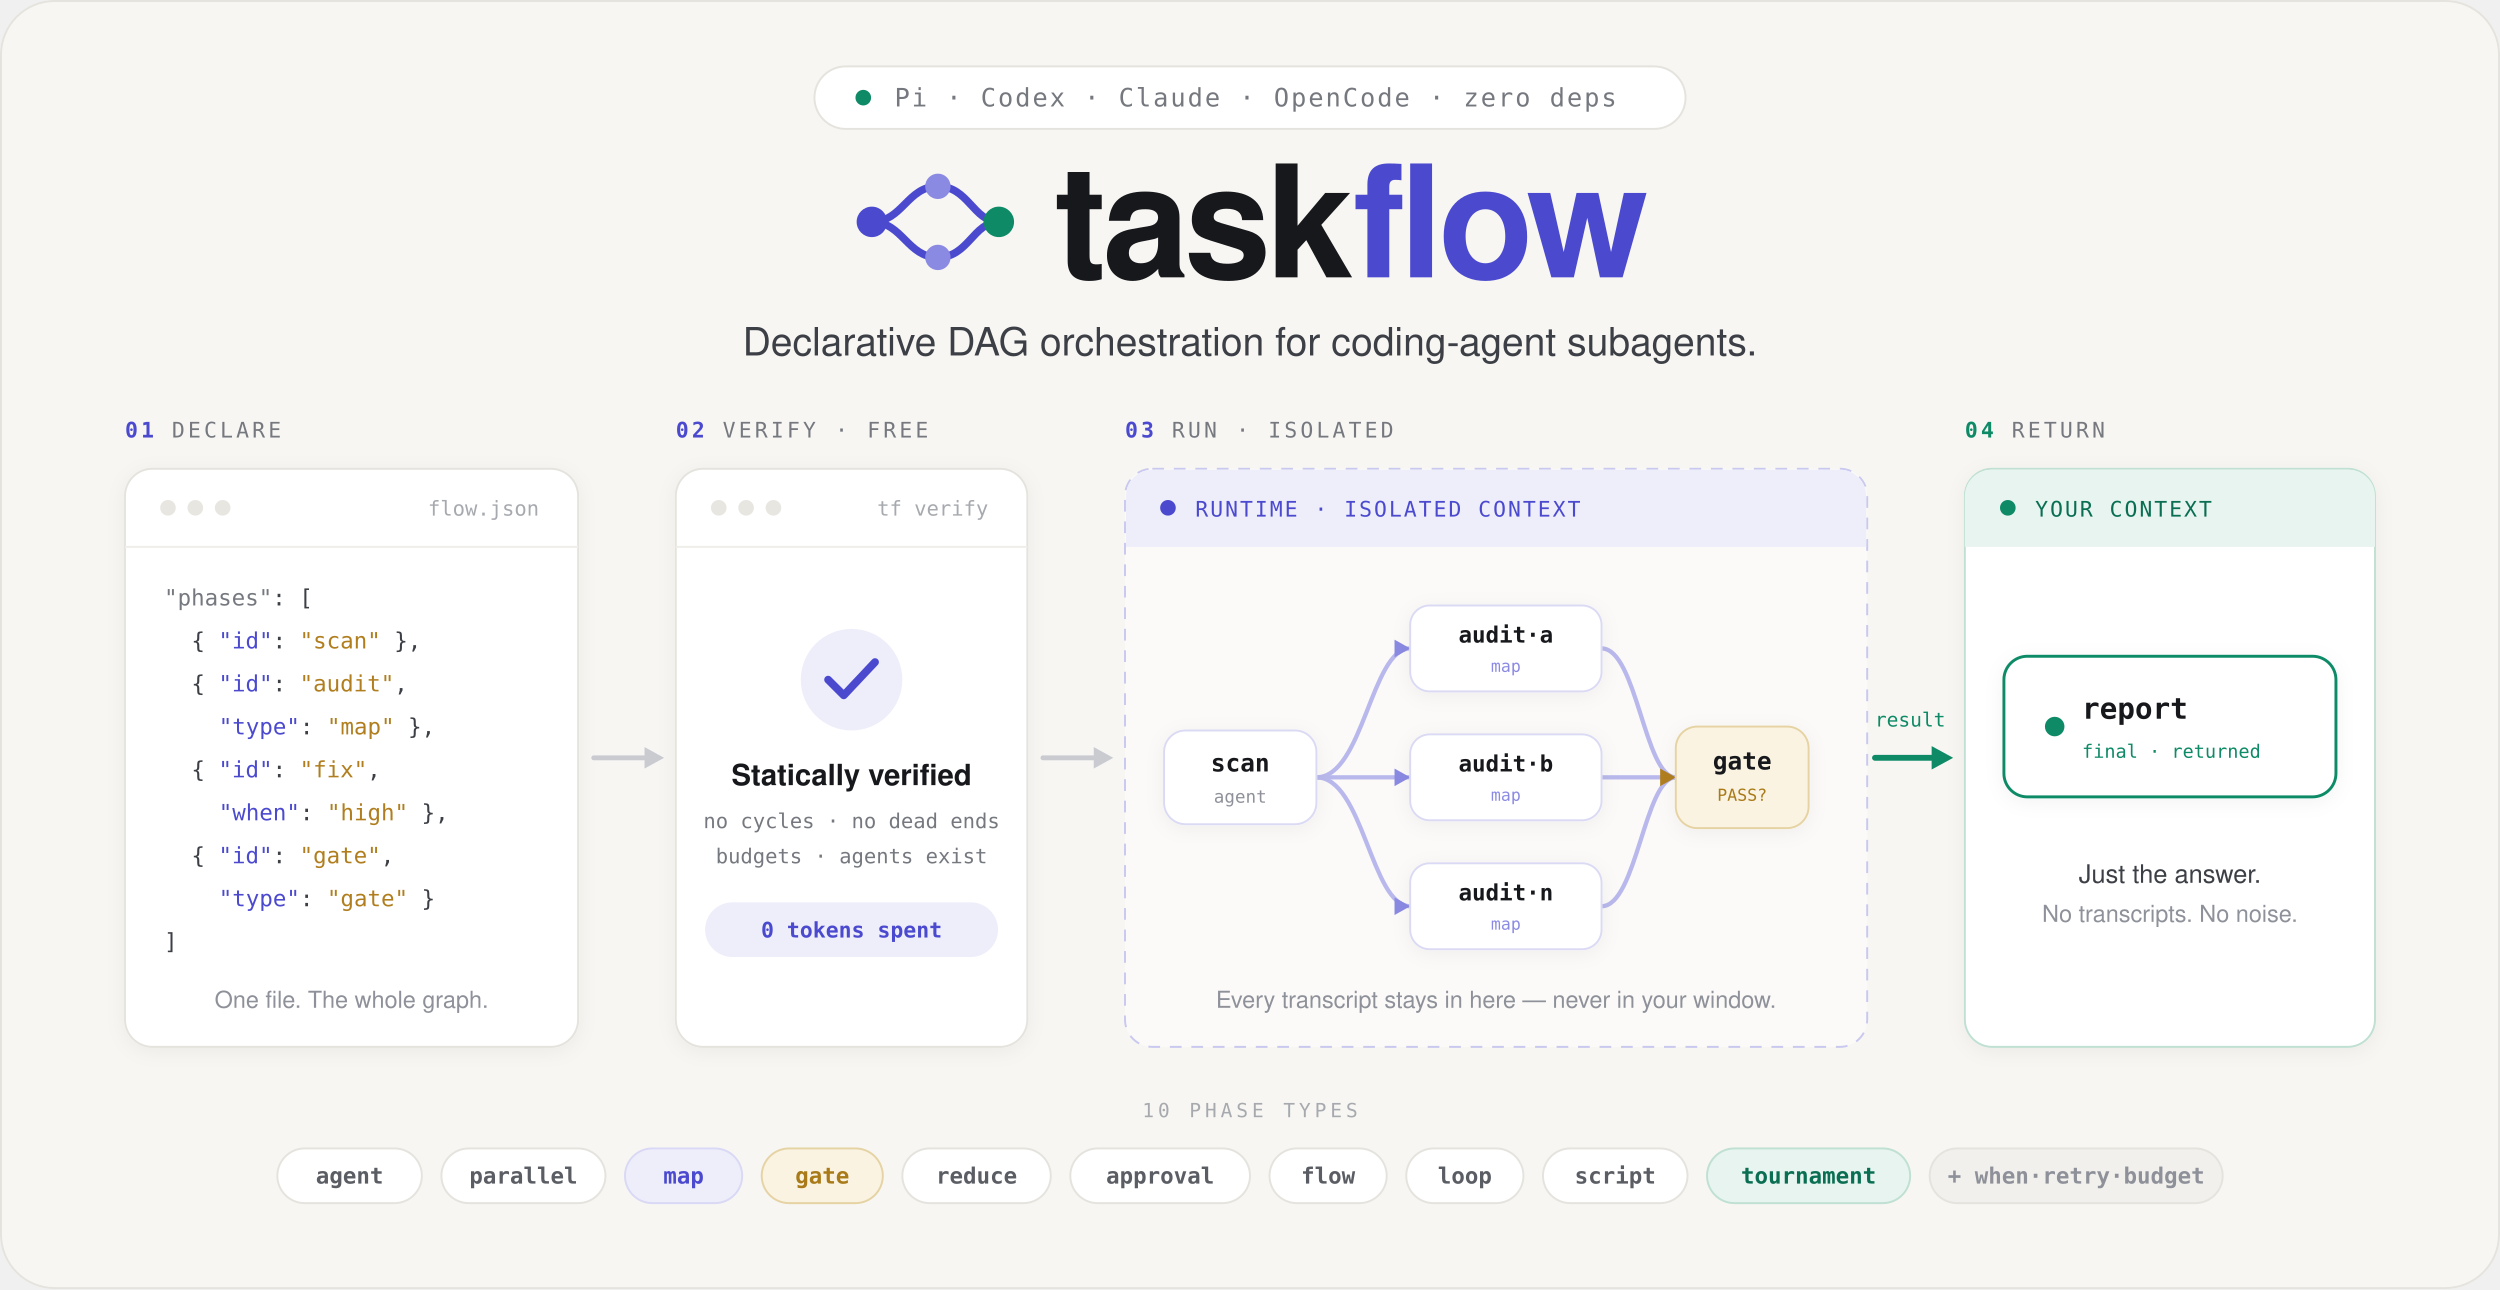
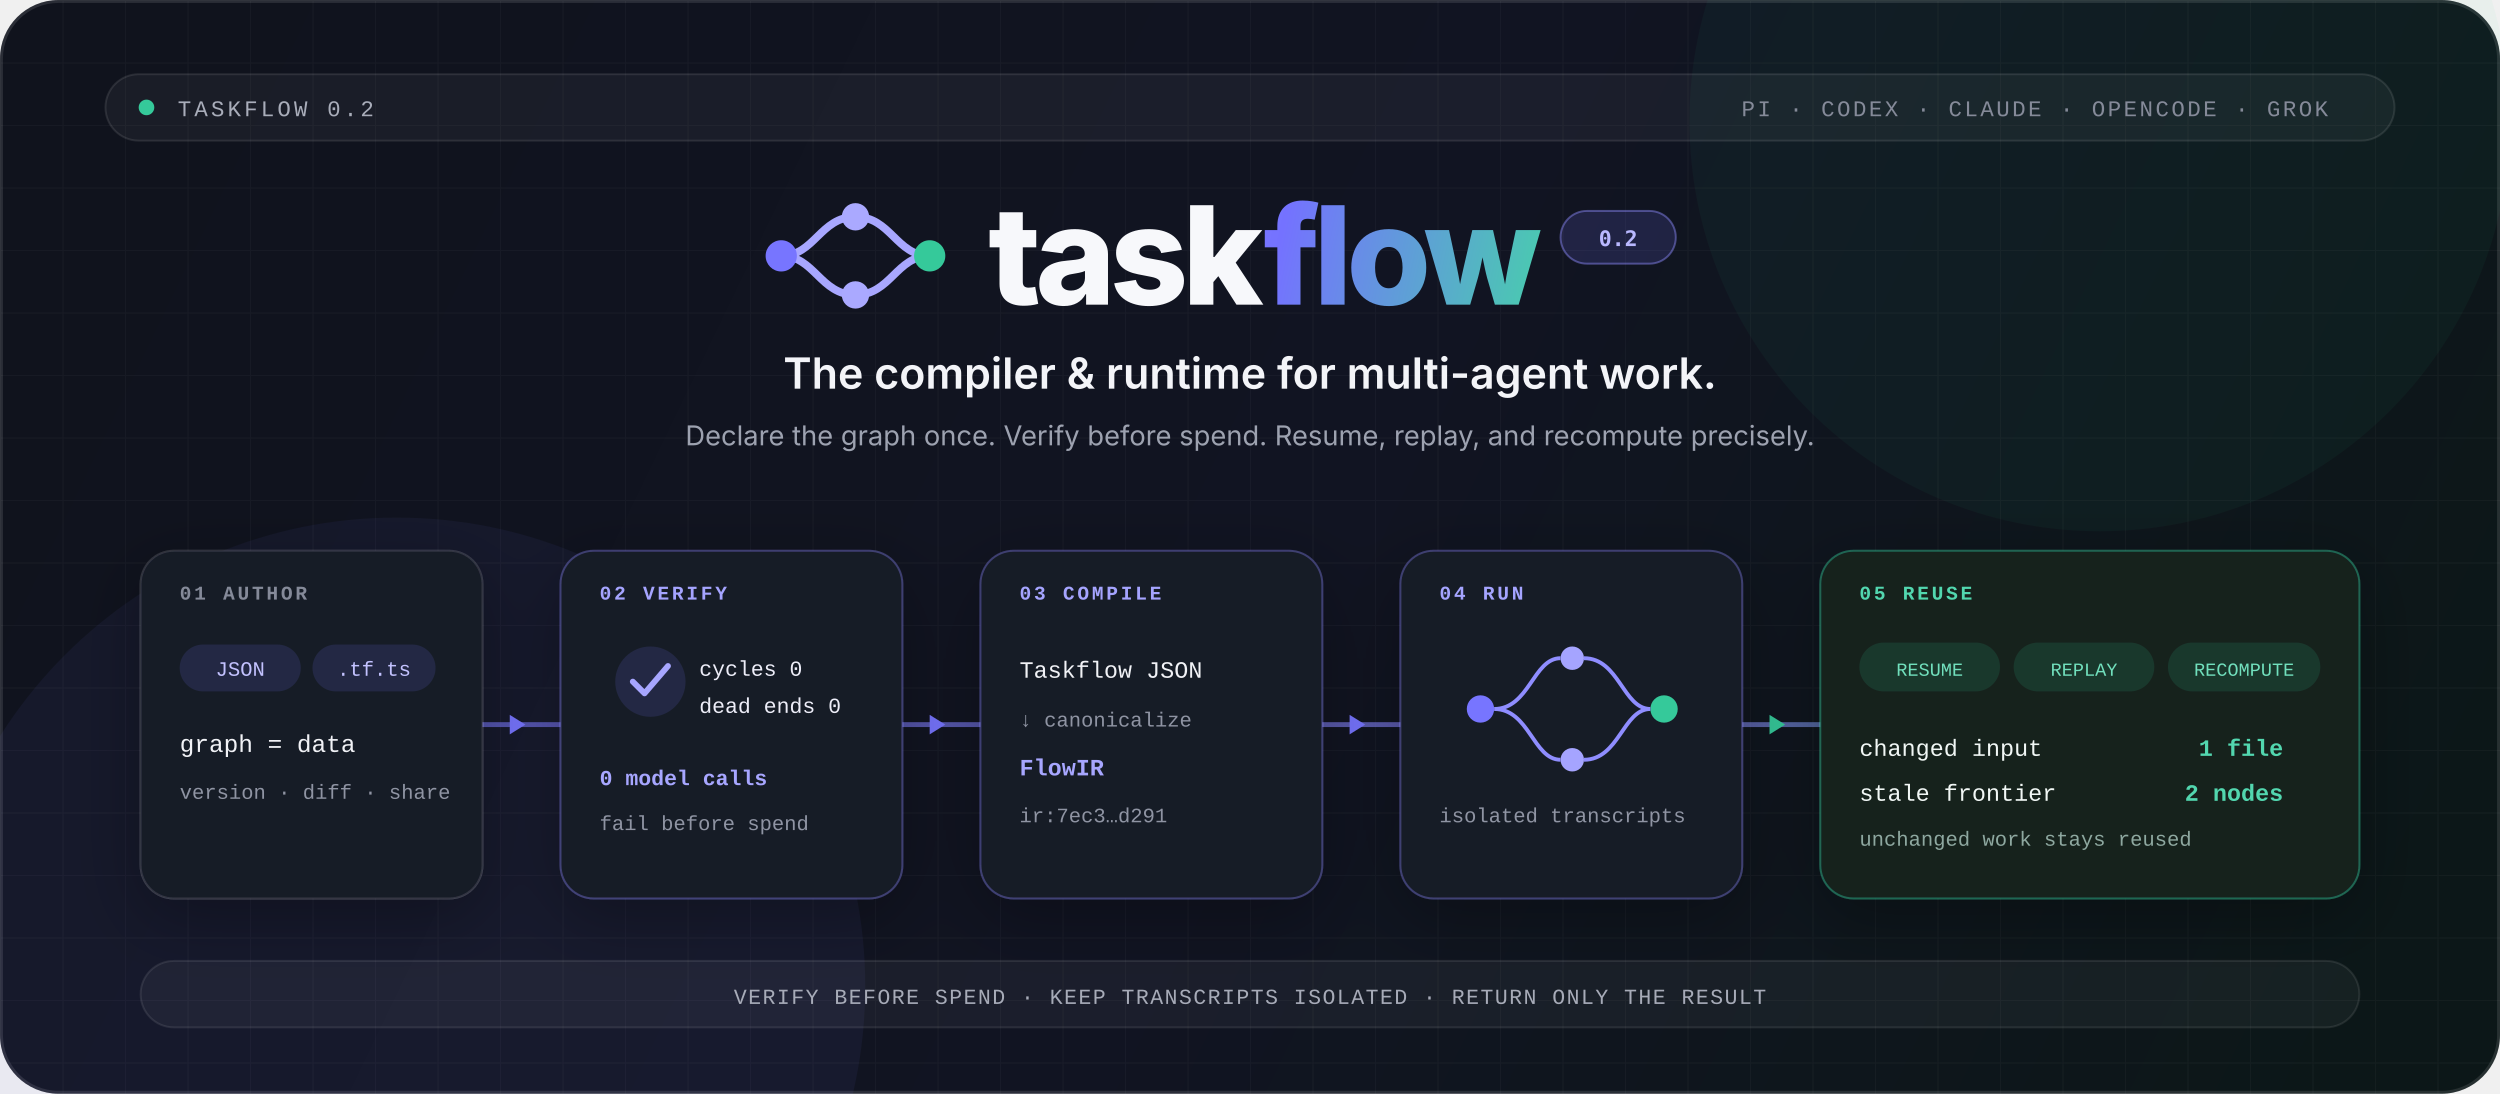
- <svg xmlns="http://www.w3.org/2000/svg" width="1280" height="660" viewBox="0 0 1280 660" fill="none" role="img" aria-label="taskflow — declare one JSON graph, it is statically verified for zero tokens, runs isolated in the runtime, and only the final result returns to your context. 10 phase types, zero deps, runs on Pi, Codex, Claude Code, and OpenCode.">
+ <svg xmlns="http://www.w3.org/2000/svg" width="1280" height="560" viewBox="0 0 1280 560" fill="none" role="img" aria-label="taskflow 0.2 — author in JSON or TypeScript, verify before model spend, compile to FlowIR, run isolated, then resume, replay, or recompute the stale frontier across Pi, Codex, Claude Code, OpenCode, and Grok Build.">
  <defs>
-     <filter id="card" x="-20%" y="-20%" width="140%" height="140%">
-       <feDropShadow dx="0" dy="2" stdDeviation="5" flood-color="#1B1D29" flood-opacity="0.05" />
+     <linearGradient id="bg" x1="80" y1="20" x2="1200" y2="560" gradientUnits="userSpaceOnUse">
+       <stop stop-color="#10131D" />
+       <stop offset="0.52" stop-color="#111422" />
+       <stop offset="1" stop-color="#0C1718" />
+     </linearGradient>
+     <linearGradient id="brand" x1="472" y1="112" x2="795" y2="182" gradientUnits="userSpaceOnUse">
+       <stop stop-color="#A8A7FF" />
+       <stop offset="0.55" stop-color="#7472FF" />
+       <stop offset="1" stop-color="#45D4A7" />
+     </linearGradient>
+     <linearGradient id="flow" x1="113" y1="371" x2="1168" y2="371" gradientUnits="userSpaceOnUse">
+       <stop stop-color="#7775FF" />
+       <stop offset="0.72" stop-color="#8B89FF" />
+       <stop offset="1" stop-color="#34C99A" />
+     </linearGradient>
+     <filter id="shadow" x="-20%" y="-30%" width="140%" height="170%">
+       <feDropShadow dx="0" dy="10" stdDeviation="18" flood-color="#000000" flood-opacity="0.3" />
    </filter>
+     <pattern id="grid" width="32" height="32" patternUnits="userSpaceOnUse">
+       <path d="M32 0H0V32" stroke="#FFFFFF" stroke-opacity="0.035" />
+     </pattern>
  </defs>
-   <rect width="1280" height="660" rx="28" fill="#F7F6F3" />
-   <rect x="0.5" y="0.5" width="1279" height="659" rx="27.5" stroke="#E5E3DD" />
-   <rect x="417" y="34" width="446" height="32" rx="16" fill="#FFFFFF" stroke="#E5E3DD" />
-   <circle cx="442" cy="50" r="4" fill="#0E8A66" />
-   <text x="458" y="54.5" font-family="'SF Mono',Menlo,monospace" font-size="13" letter-spacing="1" fill="#75787E">Pi · Codex · Claude · OpenCode · zero deps</text>
-   <g transform="translate(436,85) scale(1.3)">
-     <path d="M8 22 C20 22, 22 8, 34 8 M8 22 C20 22, 22 36, 34 36 M34 8 C46 8, 48 22, 58 22 M34 36 C46 36, 48 22, 58 22" stroke="#4B4ACF" stroke-width="3" fill="none" stroke-linecap="round" />
-     <circle cx="8" cy="22" r="6" fill="#4B4ACF" />
-     <circle cx="34" cy="8" r="5" fill="#8B8AE3" />
-     <circle cx="34" cy="36" r="5" fill="#8B8AE3" />
-     <circle cx="58" cy="22" r="6" fill="#0E8A66" />
+   <rect width="1280" height="560" rx="30" fill="url(#bg)" />
+   <rect x="0.75" y="0.75" width="1278.5" height="558.5" rx="29.25" stroke="#FFFFFF" stroke-opacity="0.11" stroke-width="1.5" />
+   <rect width="1280" height="560" rx="30" fill="url(#grid)" />
+   <circle cx="1075" cy="62" r="210" fill="#35C99A" fill-opacity="0.045" />
+   <circle cx="203" cy="505" r="240" fill="#7775FF" fill-opacity="0.06" />
+   <g transform="translate(54 38)">
+     <rect width="1172" height="34" rx="17" fill="#FFFFFF" fill-opacity="0.045" stroke="#FFFFFF" stroke-opacity="0.1" />
+     <circle cx="21" cy="17" r="4" fill="#35C99A" />
+     <text x="37" y="21.5" font-family="SFMono-Regular,Consolas,Liberation Mono,monospace" font-size="11.5" letter-spacing="1.6" fill="#A9ADBA">TASKFLOW 0.2</text>
+     <text x="1138" y="21.5" text-anchor="end" font-family="SFMono-Regular,Consolas,Liberation Mono,monospace" font-size="11.5" letter-spacing="1.25" fill="#858A99">PI  ·  CODEX  ·  CLAUDE  ·  OPENCODE  ·  GROK</text>
  </g>
-   <text x="540" y="142" font-family="'Helvetica Neue',Helvetica,Arial,sans-serif" font-size="80" font-weight="700" letter-spacing="-2.5" fill="#17181C">task<tspan fill="#4B4ACF">flow</tspan>
+   <g transform="translate(392 103)">
+     <path d="M8 28C25 28 28 8 46 8M8 28C25 28 28 48 46 48M46 8C64 8 67 28 84 28M46 48C64 48 67 28 84 28" stroke="url(#brand)" stroke-width="4" stroke-linecap="round" />
+     <circle cx="8" cy="28" r="8" fill="#7775FF" />
+     <circle cx="46" cy="8" r="7" fill="#AAA9FF" />
+     <circle cx="46" cy="48" r="7" fill="#AAA9FF" />
+     <circle cx="84" cy="28" r="8" fill="#35C99A" />
+   </g>
+   <text x="506" y="156" font-family="Inter,Helvetica Neue,Arial,sans-serif" font-size="70" font-weight="760" letter-spacing="-3" fill="#F7F8FB">task<tspan fill="url(#brand)">flow</tspan>
  </text>
-   <text x="640" y="182" text-anchor="middle" font-family="'Helvetica Neue',Helvetica,Arial,sans-serif" font-size="20" font-weight="500" fill="#3C3F45">Declarative DAG orchestration for coding-agent subagents.</text>
-   <g font-family="'SF Mono',Menlo,monospace" font-size="11" letter-spacing="1.6">
-     <text x="64" y="224" fill="#4B4ACF" font-weight="700">01</text>
-     <text x="88" y="224" fill="#75787E">DECLARE</text>
-     <text x="346" y="224" fill="#4B4ACF" font-weight="700">02</text>
-     <text x="370" y="224" fill="#75787E">VERIFY · FREE</text>
-     <text x="576" y="224" fill="#4B4ACF" font-weight="700">03</text>
-     <text x="600" y="224" fill="#75787E">RUN · ISOLATED</text>
-     <text x="1006" y="224" fill="#0E8A66" font-weight="700">04</text>
-     <text x="1030" y="224" fill="#75787E">RETURN</text>
+   <rect x="799" y="108" width="59" height="27" rx="13.5" fill="#7775FF" fill-opacity="0.16" stroke="#8F8DFF" stroke-opacity="0.45" />
+   <text x="828.5" y="126" text-anchor="middle" font-family="SFMono-Regular,Consolas,monospace" font-size="11" font-weight="700" fill="#B9B8FF">0.2</text>
+   <text x="640" y="199" text-anchor="middle" font-family="Inter,Helvetica Neue,Arial,sans-serif" font-size="22" font-weight="600" fill="#F3F4F8">The compiler &amp; runtime for multi-agent work.</text>
+   <text x="640" y="228" text-anchor="middle" font-family="Inter,Helvetica Neue,Arial,sans-serif" font-size="14" fill="#9DA2B0">Declare the graph once. Verify before spend. Resume, replay, and recompute precisely.</text>
+   <path d="M232 371H1048" stroke="url(#flow)" stroke-width="2.5" stroke-opacity="0.62" />
+   <g fill="#7775FF">
+     <path d="M269 371l-8-5v10z" />
+     <path d="M484 371l-8-5v10z" />
+     <path d="M699 371l-8-5v10z" />
  </g>
-   <g filter="url(#card)">
-     <rect x="64" y="240" width="232" height="296" rx="14" fill="#FFFFFF" stroke="#E5E3DD" />
+   <path d="M914 371l-8-5v10z" fill="#35C99A" />
+   <g filter="url(#shadow)">
+     <rect x="72" y="282" width="175" height="178" rx="17" fill="#171B28" stroke="#FFFFFF" stroke-opacity="0.12" />
+     <rect x="287" y="282" width="175" height="178" rx="17" fill="#171B28" stroke="#8E8CFF" stroke-opacity="0.34" />
+     <rect x="502" y="282" width="175" height="178" rx="17" fill="#171B28" stroke="#8E8CFF" stroke-opacity="0.34" />
+     <rect x="717" y="282" width="175" height="178" rx="17" fill="#171B28" stroke="#8E8CFF" stroke-opacity="0.34" />
+     <rect x="932" y="282" width="276" height="178" rx="17" fill="#13201F" stroke="#35C99A" stroke-opacity="0.42" />
  </g>
-   <circle cx="86" cy="260" r="4" fill="#E8E6E1" />
-   <circle cx="100" cy="260" r="4" fill="#E8E6E1" />
-   <circle cx="114" cy="260" r="4" fill="#E8E6E1" />
-   <text x="276" y="264" text-anchor="end" font-family="'SF Mono',Menlo,monospace" font-size="10.5" fill="#A6A9AE">flow.json</text>
-   <line x1="64" y1="280" x2="296" y2="280" stroke="#EFEEE9" />
-   <g font-family="'SF Mono',Menlo,monospace" font-size="11.5" fill="#3C3F45">
-     <text x="84" y="310">
-       <tspan fill="#75787E">"phases"</tspan>: [</text>
-     <text x="98" y="332">{ <tspan fill="#4B4ACF">"id"</tspan>: <tspan fill="#B07E1E">"scan"</tspan> },</text>
-     <text x="98" y="354">{ <tspan fill="#4B4ACF">"id"</tspan>: <tspan fill="#B07E1E">"audit"</tspan>,</text>
-     <text x="112" y="376">
-       <tspan fill="#4B4ACF">"type"</tspan>: <tspan fill="#B07E1E">"map"</tspan> },</text>
-     <text x="98" y="398">{ <tspan fill="#4B4ACF">"id"</tspan>: <tspan fill="#B07E1E">"fix"</tspan>,</text>
-     <text x="112" y="420">
-       <tspan fill="#4B4ACF">"when"</tspan>: <tspan fill="#B07E1E">"high"</tspan> },</text>
-     <text x="98" y="442">{ <tspan fill="#4B4ACF">"id"</tspan>: <tspan fill="#B07E1E">"gate"</tspan>,</text>
-     <text x="112" y="464">
-       <tspan fill="#4B4ACF">"type"</tspan>: <tspan fill="#B07E1E">"gate"</tspan> }</text>
-     <text x="84" y="486">]</text>
+   <g font-family="SFMono-Regular,Consolas,Liberation Mono,monospace">
+     <text x="92" y="307" font-size="10" font-weight="700" letter-spacing="1.4" fill="#858A99">01  AUTHOR</text>
+     <text x="307" y="307" font-size="10" font-weight="700" letter-spacing="1.4" fill="#A5A4FF">02  VERIFY</text>
+     <text x="522" y="307" font-size="10" font-weight="700" letter-spacing="1.4" fill="#A5A4FF">03  COMPILE</text>
+     <text x="737" y="307" font-size="10" font-weight="700" letter-spacing="1.4" fill="#A5A4FF">04  RUN</text>
+     <text x="952" y="307" font-size="10" font-weight="700" letter-spacing="1.4" fill="#52D7AF">05  REUSE</text>
+     <rect x="92" y="330" width="62" height="24" rx="12" fill="#7775FF" fill-opacity="0.14" />
+     <rect x="160" y="330" width="63" height="24" rx="12" fill="#7775FF" fill-opacity="0.14" />
+     <text x="123" y="346" text-anchor="middle" font-size="10.5" fill="#C3C2FF">JSON</text>
+     <text x="191.5" y="346" text-anchor="middle" font-size="10.5" fill="#C3C2FF">.tf.ts</text>
+     <text x="92" y="385" font-size="12.5" fill="#F1F2F6">graph = data</text>
+     <text x="92" y="409" font-size="10.5" fill="#8F94A3">version · diff · share</text>
+     <circle cx="333" cy="349" r="18" fill="#7775FF" fill-opacity="0.14" />
+     <path d="M324 349l6 6 12-14" stroke="#A7A6FF" stroke-width="3" stroke-linecap="round" stroke-linejoin="round" />
+     <text x="358" y="346" font-size="11" fill="#EDEDF8">cycles      0</text>
+     <text x="358" y="365" font-size="11" fill="#EDEDF8">dead ends   0</text>
+     <text x="307" y="402" font-size="11" font-weight="700" fill="#A7A6FF">0 model calls</text>
+     <text x="307" y="425" font-size="10.5" fill="#8F94A3">fail before spend</text>
+     <text x="522" y="347" font-size="12" fill="#F1F2F6">Taskflow JSON</text>
+     <text x="522" y="372" font-size="10.5" fill="#8F94A3">↓ canonicalize</text>
+     <text x="522" y="397" font-size="12" font-weight="700" fill="#A7A6FF">FlowIR</text>
+     <text x="522" y="421" font-size="10.5" fill="#8F94A3">ir:7ec3…d291</text>
+     <circle cx="758" cy="363" r="7" fill="#7775FF" />
+     <circle cx="805" cy="337" r="6" fill="#A5A4FF" />
+     <circle cx="805" cy="389" r="6" fill="#A5A4FF" />
+     <circle cx="852" cy="363" r="7" fill="#35C99A" />
+     <path d="M765 363C783 363 785 337 799 337M765 363C783 363 785 389 799 389M811 337C829 337 831 363 845 363M811 389C829 389 831 363 845 363" stroke="#8F8DFF" stroke-width="2" />
+     <text x="737" y="421" font-size="10.5" fill="#8F94A3">isolated transcripts</text>
+     <rect x="952" y="329" width="72" height="25" rx="12.5" fill="#35C99A" fill-opacity="0.13" />
+     <rect x="1031" y="329" width="72" height="25" rx="12.5" fill="#35C99A" fill-opacity="0.13" />
+     <rect x="1110" y="329" width="78" height="25" rx="12.5" fill="#35C99A" fill-opacity="0.13" />
+     <text x="988" y="346" text-anchor="middle" font-size="9.5" fill="#71E0BD">RESUME</text>
+     <text x="1067" y="346" text-anchor="middle" font-size="9.5" fill="#71E0BD">REPLAY</text>
+     <text x="1149" y="346" text-anchor="middle" font-size="9.5" fill="#71E0BD">RECOMPUTE</text>
+     <text x="952" y="387" font-size="12" fill="#F1F7F5">changed input</text>
+     <text x="1169" y="387" text-anchor="end" font-size="12" font-weight="700" fill="#52D7AF">1 file</text>
+     <text x="952" y="410" font-size="12" fill="#F1F7F5">stale frontier</text>
+     <text x="1169" y="410" text-anchor="end" font-size="12" font-weight="700" fill="#52D7AF">2 nodes</text>
+     <text x="952" y="433" font-size="10.5" fill="#8EA8A0">unchanged work stays reused</text>
  </g>
-   <text x="180" y="516" text-anchor="middle" font-family="'Helvetica Neue',Helvetica,Arial,sans-serif" font-size="12" fill="#8E9199">One file. The whole graph.</text>
-   <path d="M304 388 H332" stroke="#C9CBD1" stroke-width="2.5" stroke-linecap="round" />
-   <path d="M340 388 l-10 -5.5 v11 z" fill="#C9CBD1" />
-   <g filter="url(#card)">
-     <rect x="346" y="240" width="180" height="296" rx="14" fill="#FFFFFF" stroke="#E5E3DD" />
-   </g>
-   <circle cx="368" cy="260" r="4" fill="#E8E6E1" />
-   <circle cx="382" cy="260" r="4" fill="#E8E6E1" />
-   <circle cx="396" cy="260" r="4" fill="#E8E6E1" />
-   <text x="506" y="264" text-anchor="end" font-family="'SF Mono',Menlo,monospace" font-size="10.5" fill="#A6A9AE">tf verify</text>
-   <line x1="346" y1="280" x2="526" y2="280" stroke="#EFEEE9" />
-   <circle cx="436" cy="348" r="26" fill="#EEEEFB" />
-   <path d="M424 348 l8 8 l16 -17" stroke="#4B4ACF" stroke-width="4" fill="none" stroke-linecap="round" stroke-linejoin="round" />
-   <text x="436" y="402" text-anchor="middle" font-family="'Helvetica Neue',Helvetica,Arial,sans-serif" font-size="15" font-weight="600" fill="#17181C">Statically verified</text>
-   <g font-family="'SF Mono',Menlo,monospace" font-size="10.5" fill="#75787E" text-anchor="middle">
-     <text x="436" y="424">no cycles · no dead ends</text>
-     <text x="436" y="442">budgets · agents exist</text>
-   </g>
-   <rect x="361" y="462" width="150" height="28" rx="14" fill="#EEEEFB" />
-   <text x="436" y="480" text-anchor="middle" font-family="'SF Mono',Menlo,monospace" font-size="11" font-weight="700" fill="#4B4ACF">0 tokens spent</text>
-   <path d="M534 388 H562" stroke="#C9CBD1" stroke-width="2.5" stroke-linecap="round" />
-   <path d="M570 388 l-10 -5.5 v11 z" fill="#C9CBD1" />
-   <rect x="576" y="240" width="380" height="296" rx="14" fill="#FBFAF8" stroke="#C9C8EF" stroke-dasharray="6 5" />
-   <path d="M590 240.5 h352 a13.5 13.5 0 0 1 13.5 13.5 v26 h-379 v-26 a13.5 13.5 0 0 1 13.5 -13.5 z" fill="#EEEEFB" />
-   <circle cx="598" cy="260" r="4" fill="#4B4ACF" />
-   <text x="612" y="264.5" font-family="'SF Mono',Menlo,monospace" font-size="11" letter-spacing="1" fill="#4B4ACF">RUNTIME · ISOLATED CONTEXT</text>
-   <g stroke="#B9B8EC" stroke-width="2.2" fill="none" stroke-linecap="round">
-     <path d="M674 398 C698 398, 702 332, 722 332" />
-     <path d="M674 398 H722" />
-     <path d="M674 398 C698 398, 702 464, 722 464" />
-     <path d="M820 332 C838 332, 842 398, 858 398" />
-     <path d="M820 398 H858" />
-     <path d="M820 464 C838 464, 842 398, 858 398" />
-   </g>
-   <g fill="#8B8AE3">
-     <path d="M722 332 l-8 -4.5 v9 z" />
-     <path d="M722 398 l-8 -4.5 v9 z" />
-     <path d="M722 464 l-8 -4.5 v9 z" />
-   </g>
-   <path d="M858 398 l-8 -4.5 v9 z" fill="#B07E1E" />
-   <g filter="url(#card)">
-     <rect x="596" y="374" width="78" height="48" rx="11" fill="#FFFFFF" stroke="#DBDAF4" />
-   </g>
-   <text x="635" y="395" text-anchor="middle" font-family="'SF Mono',Menlo,monospace" font-size="12.5" font-weight="700" fill="#17181C">scan</text>
-   <text x="635" y="411" text-anchor="middle" font-family="'SF Mono',Menlo,monospace" font-size="9" fill="#8E9199">agent</text>
-   <g filter="url(#card)">
-     <rect x="722" y="310" width="98" height="44" rx="10" fill="#FFFFFF" stroke="#DBDAF4" />
-     <rect x="722" y="376" width="98" height="44" rx="10" fill="#FFFFFF" stroke="#DBDAF4" />
-     <rect x="722" y="442" width="98" height="44" rx="10" fill="#FFFFFF" stroke="#DBDAF4" />
-   </g>
-   <g font-family="'SF Mono',Menlo,monospace" font-size="11.5" font-weight="700" fill="#17181C" text-anchor="middle">
-     <text x="771" y="329">audit·a</text>
-     <text x="771" y="395">audit·b</text>
-     <text x="771" y="461">audit·n</text>
-   </g>
-   <g font-family="'SF Mono',Menlo,monospace" font-size="8.5" fill="#8B8AE3" text-anchor="middle">
-     <text x="771" y="344">map</text>
-     <text x="771" y="410">map</text>
-     <text x="771" y="476">map</text>
-   </g>
-   <g filter="url(#card)">
-     <rect x="858" y="372" width="68" height="52" rx="11" fill="#FAF3E2" stroke="#E6D3A4" />
-   </g>
-   <text x="892" y="394" text-anchor="middle" font-family="'SF Mono',Menlo,monospace" font-size="12.5" font-weight="700" fill="#17181C">gate</text>
-   <text x="892" y="410" text-anchor="middle" font-family="'SF Mono',Menlo,monospace" font-size="8.5" fill="#A87A18">PASS?</text>
-   <text x="766" y="516" text-anchor="middle" font-family="'Helvetica Neue',Helvetica,Arial,sans-serif" font-size="12" fill="#8E9199">Every transcript stays in here — never in your window.</text>
-   <path d="M960 388 H992" stroke="#0E8A66" stroke-width="3" stroke-linecap="round" />
-   <path d="M1000 388 l-11 -6 v12 z" fill="#0E8A66" />
-   <text x="978" y="372" text-anchor="middle" font-family="'SF Mono',Menlo,monospace" font-size="10" fill="#0E8A66">result</text>
-   <g filter="url(#card)">
-     <rect x="1006" y="240" width="210" height="296" rx="14" fill="#FFFFFF" stroke="#BFE0D2" />
-   </g>
-   <path d="M1019.5 240.5 h183 a13.5 13.5 0 0 1 13.5 13.5 v26 h-210 v-26 a13.5 13.5 0 0 1 13.5 -13.5 z" fill="#E7F4EF" />
-   <circle cx="1028" cy="260" r="4" fill="#0E8A66" />
-   <text x="1042" y="264.5" font-family="'SF Mono',Menlo,monospace" font-size="11" letter-spacing="1" fill="#0A6E52">YOUR CONTEXT</text>
-   <g filter="url(#card)">
-     <rect x="1026" y="336" width="170" height="72" rx="12" fill="#FFFFFF" stroke="#0E8A66" stroke-width="1.5" />
-   </g>
-   <circle cx="1052" cy="372" r="5" fill="#0E8A66" />
-   <text x="1066" y="368" font-family="'SF Mono',Menlo,monospace" font-size="15" font-weight="700" fill="#17181C">report</text>
-   <text x="1066" y="388" font-family="'SF Mono',Menlo,monospace" font-size="9.5" fill="#0E8A66">final · returned</text>
-   <text x="1111" y="452" text-anchor="middle" font-family="'Helvetica Neue',Helvetica,Arial,sans-serif" font-size="13" font-weight="500" fill="#3C3F45">Just the answer.</text>
-   <text x="1111" y="472" text-anchor="middle" font-family="'Helvetica Neue',Helvetica,Arial,sans-serif" font-size="12" fill="#8E9199">No transcripts. No noise.</text>
-   <text x="640" y="572" text-anchor="middle" font-family="'SF Mono',Menlo,monospace" font-size="10" letter-spacing="2" fill="#A6A9AE">10 PHASE TYPES</text>
-   <g font-family="'SF Mono',Menlo,monospace" font-size="11.5" font-weight="600" text-anchor="middle">
-     <rect x="142" y="588" width="74" height="28" rx="14" fill="#FFFFFF" stroke="#E5E3DD" />
-     <text x="179" y="606" fill="#5A5D63">agent</text>
-     <rect x="226" y="588" width="84" height="28" rx="14" fill="#FFFFFF" stroke="#E5E3DD" />
-     <text x="268" y="606" fill="#5A5D63">parallel</text>
-     <rect x="320" y="588" width="60" height="28" rx="14" fill="#EEEEFB" stroke="#D9D8F5" />
-     <text x="350" y="606" fill="#4B4ACF">map</text>
-     <rect x="390" y="588" width="62" height="28" rx="14" fill="#FAF3E2" stroke="#E6D3A4" />
-     <text x="421" y="606" fill="#A87A18">gate</text>
-     <rect x="462" y="588" width="76" height="28" rx="14" fill="#FFFFFF" stroke="#E5E3DD" />
-     <text x="500" y="606" fill="#5A5D63">reduce</text>
-     <rect x="548" y="588" width="92" height="28" rx="14" fill="#FFFFFF" stroke="#E5E3DD" />
-     <text x="594" y="606" fill="#5A5D63">approval</text>
-     <rect x="650" y="588" width="60" height="28" rx="14" fill="#FFFFFF" stroke="#E5E3DD" />
-     <text x="680" y="606" fill="#5A5D63">flow</text>
-     <rect x="720" y="588" width="60" height="28" rx="14" fill="#FFFFFF" stroke="#E5E3DD" />
-     <text x="750" y="606" fill="#5A5D63">loop</text>
-     <rect x="790" y="588" width="74" height="28" rx="14" fill="#FFFFFF" stroke="#E5E3DD" />
-     <text x="827" y="606" fill="#5A5D63">script</text>
-     <rect x="874" y="588" width="104" height="28" rx="14" fill="#E7F4EF" stroke="#BFE0D2" />
-     <text x="926" y="606" fill="#0A6E52">tournament</text>
-     <rect x="988" y="588" width="150" height="28" rx="14" fill="#F1F0EC" stroke="#E5E3DD" />
-     <text x="1063" y="606" fill="#8E9199">+ when·retry·budget</text>
+   <g transform="translate(72 492)">
+     <rect width="1136" height="34" rx="17" fill="#FFFFFF" fill-opacity="0.045" stroke="#FFFFFF" stroke-opacity="0.09" />
+     <text x="568" y="22" text-anchor="middle" font-family="SFMono-Regular,Consolas,Liberation Mono,monospace" font-size="11" letter-spacing="0.75" fill="#A7ABB8">VERIFY BEFORE SPEND   ·   KEEP TRANSCRIPTS ISOLATED   ·   RETURN ONLY THE RESULT</text>
  </g>
</svg>
